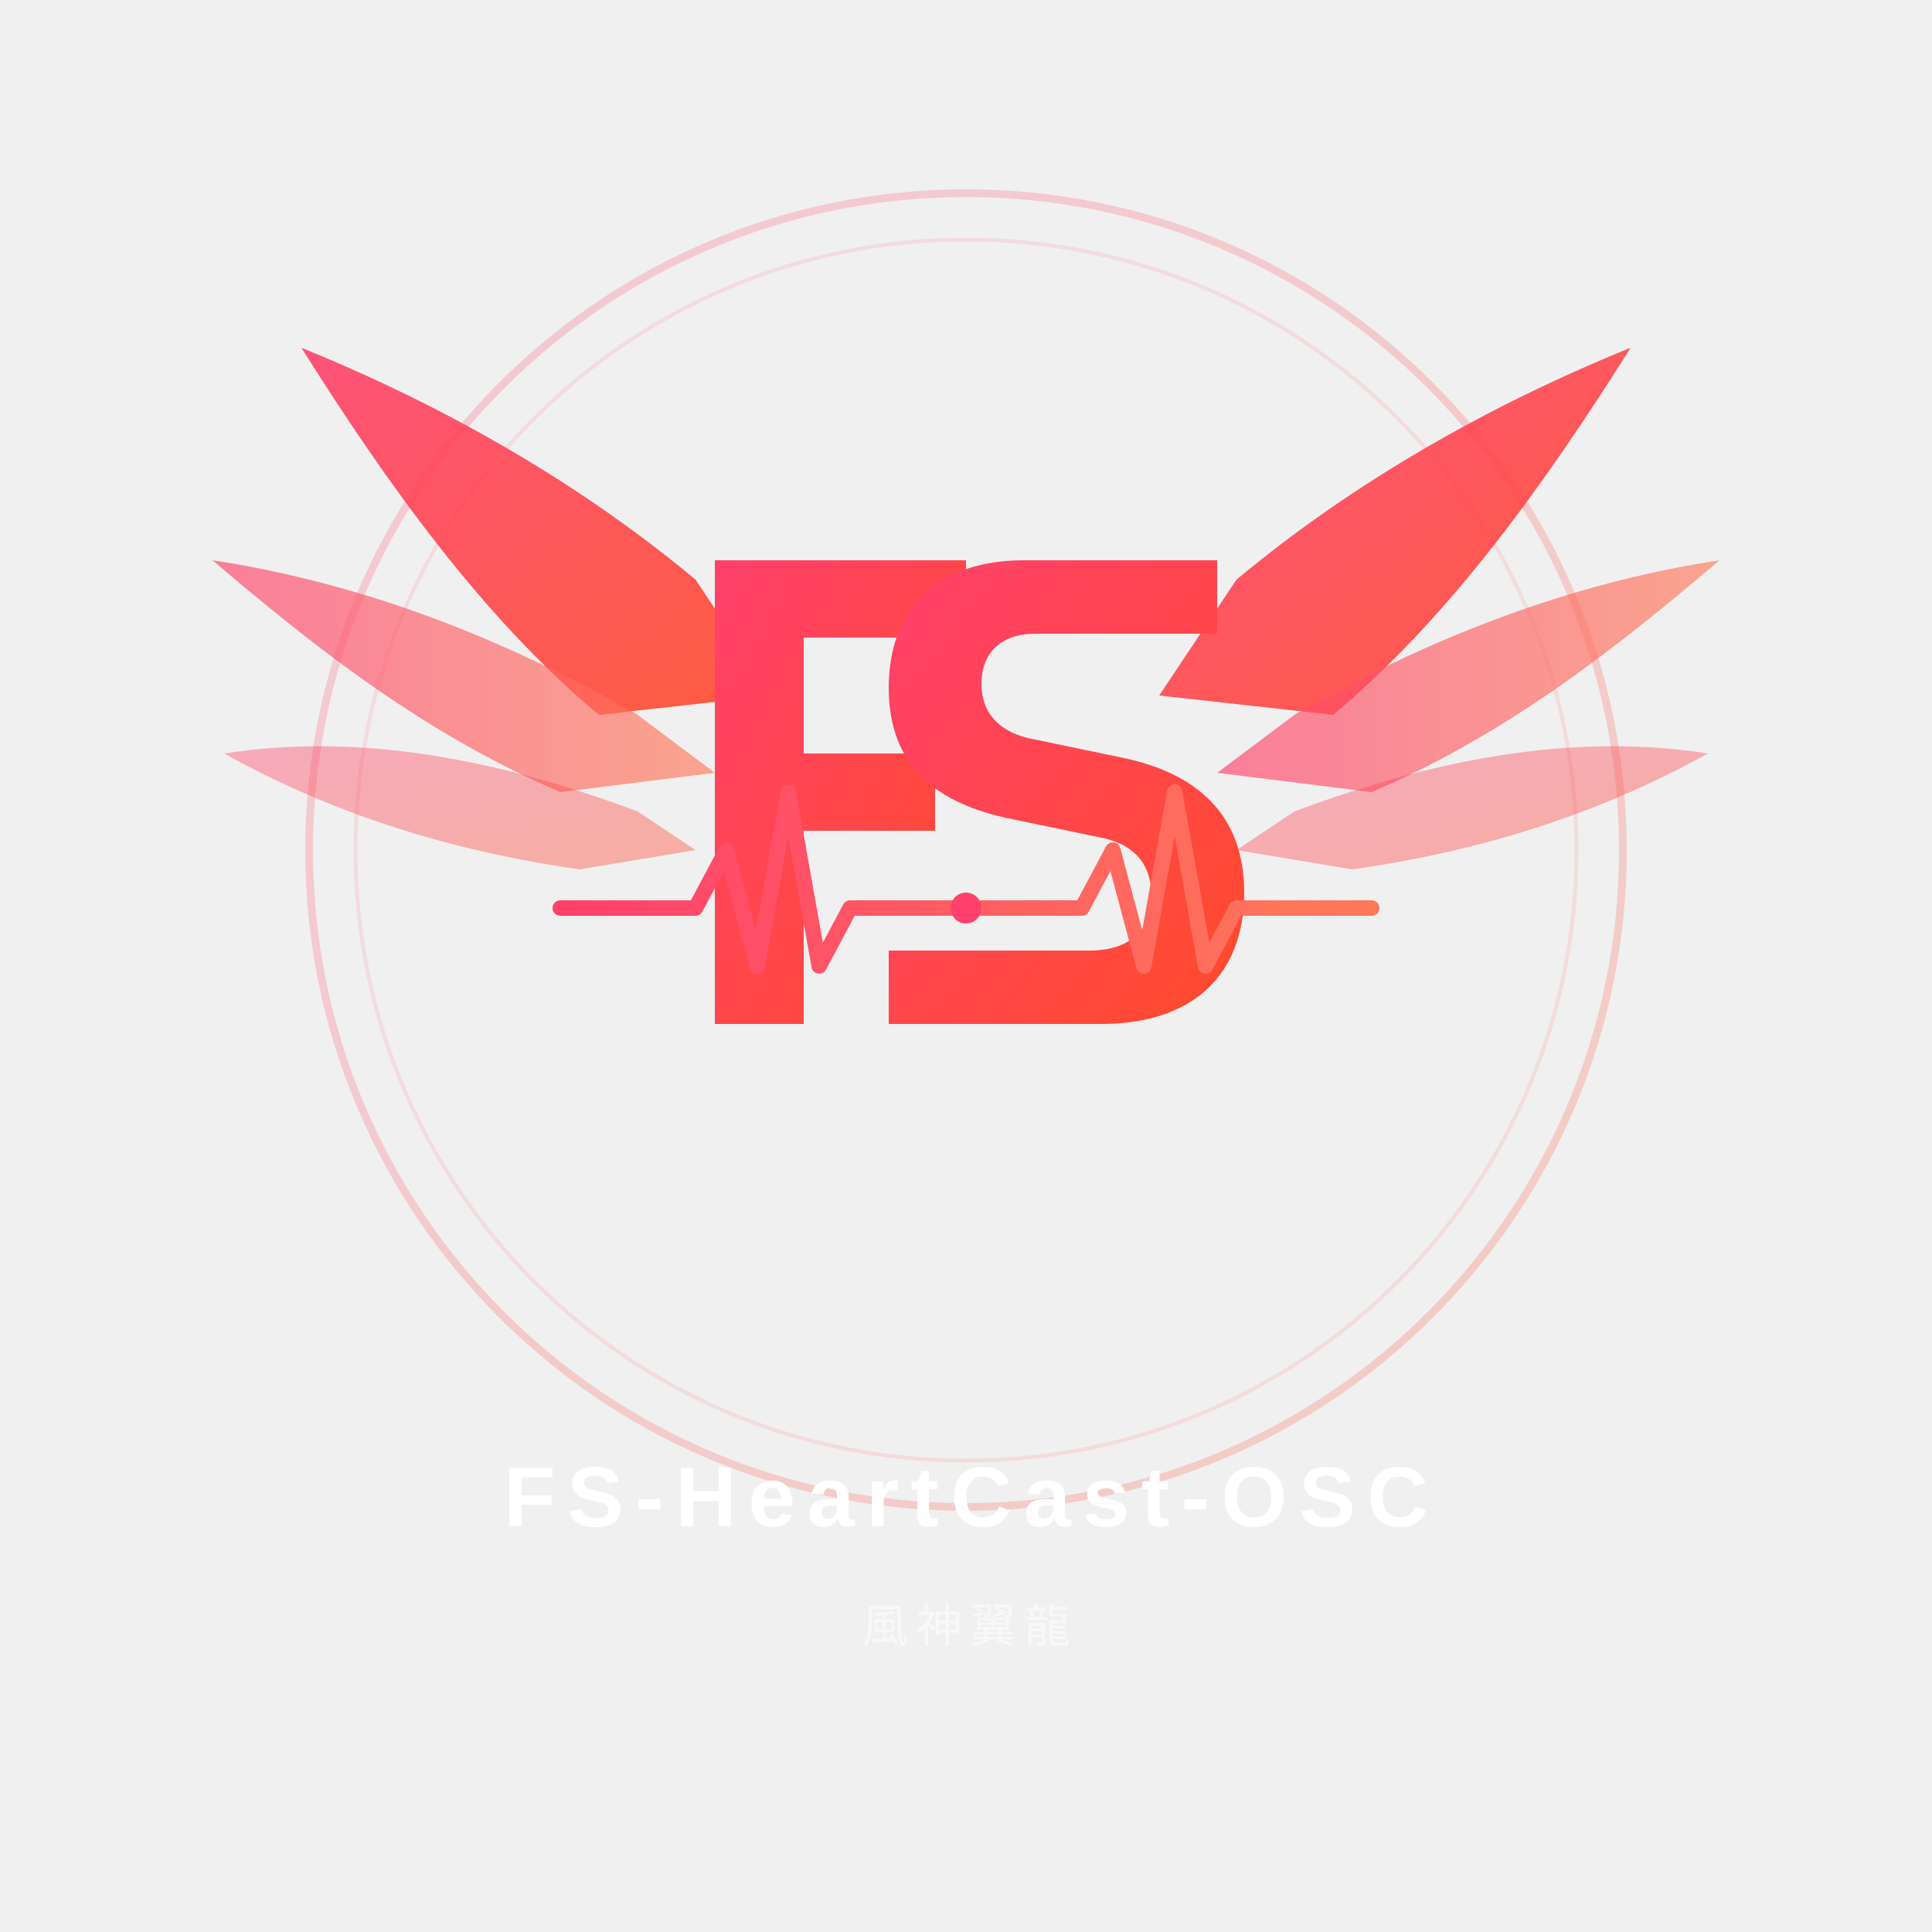
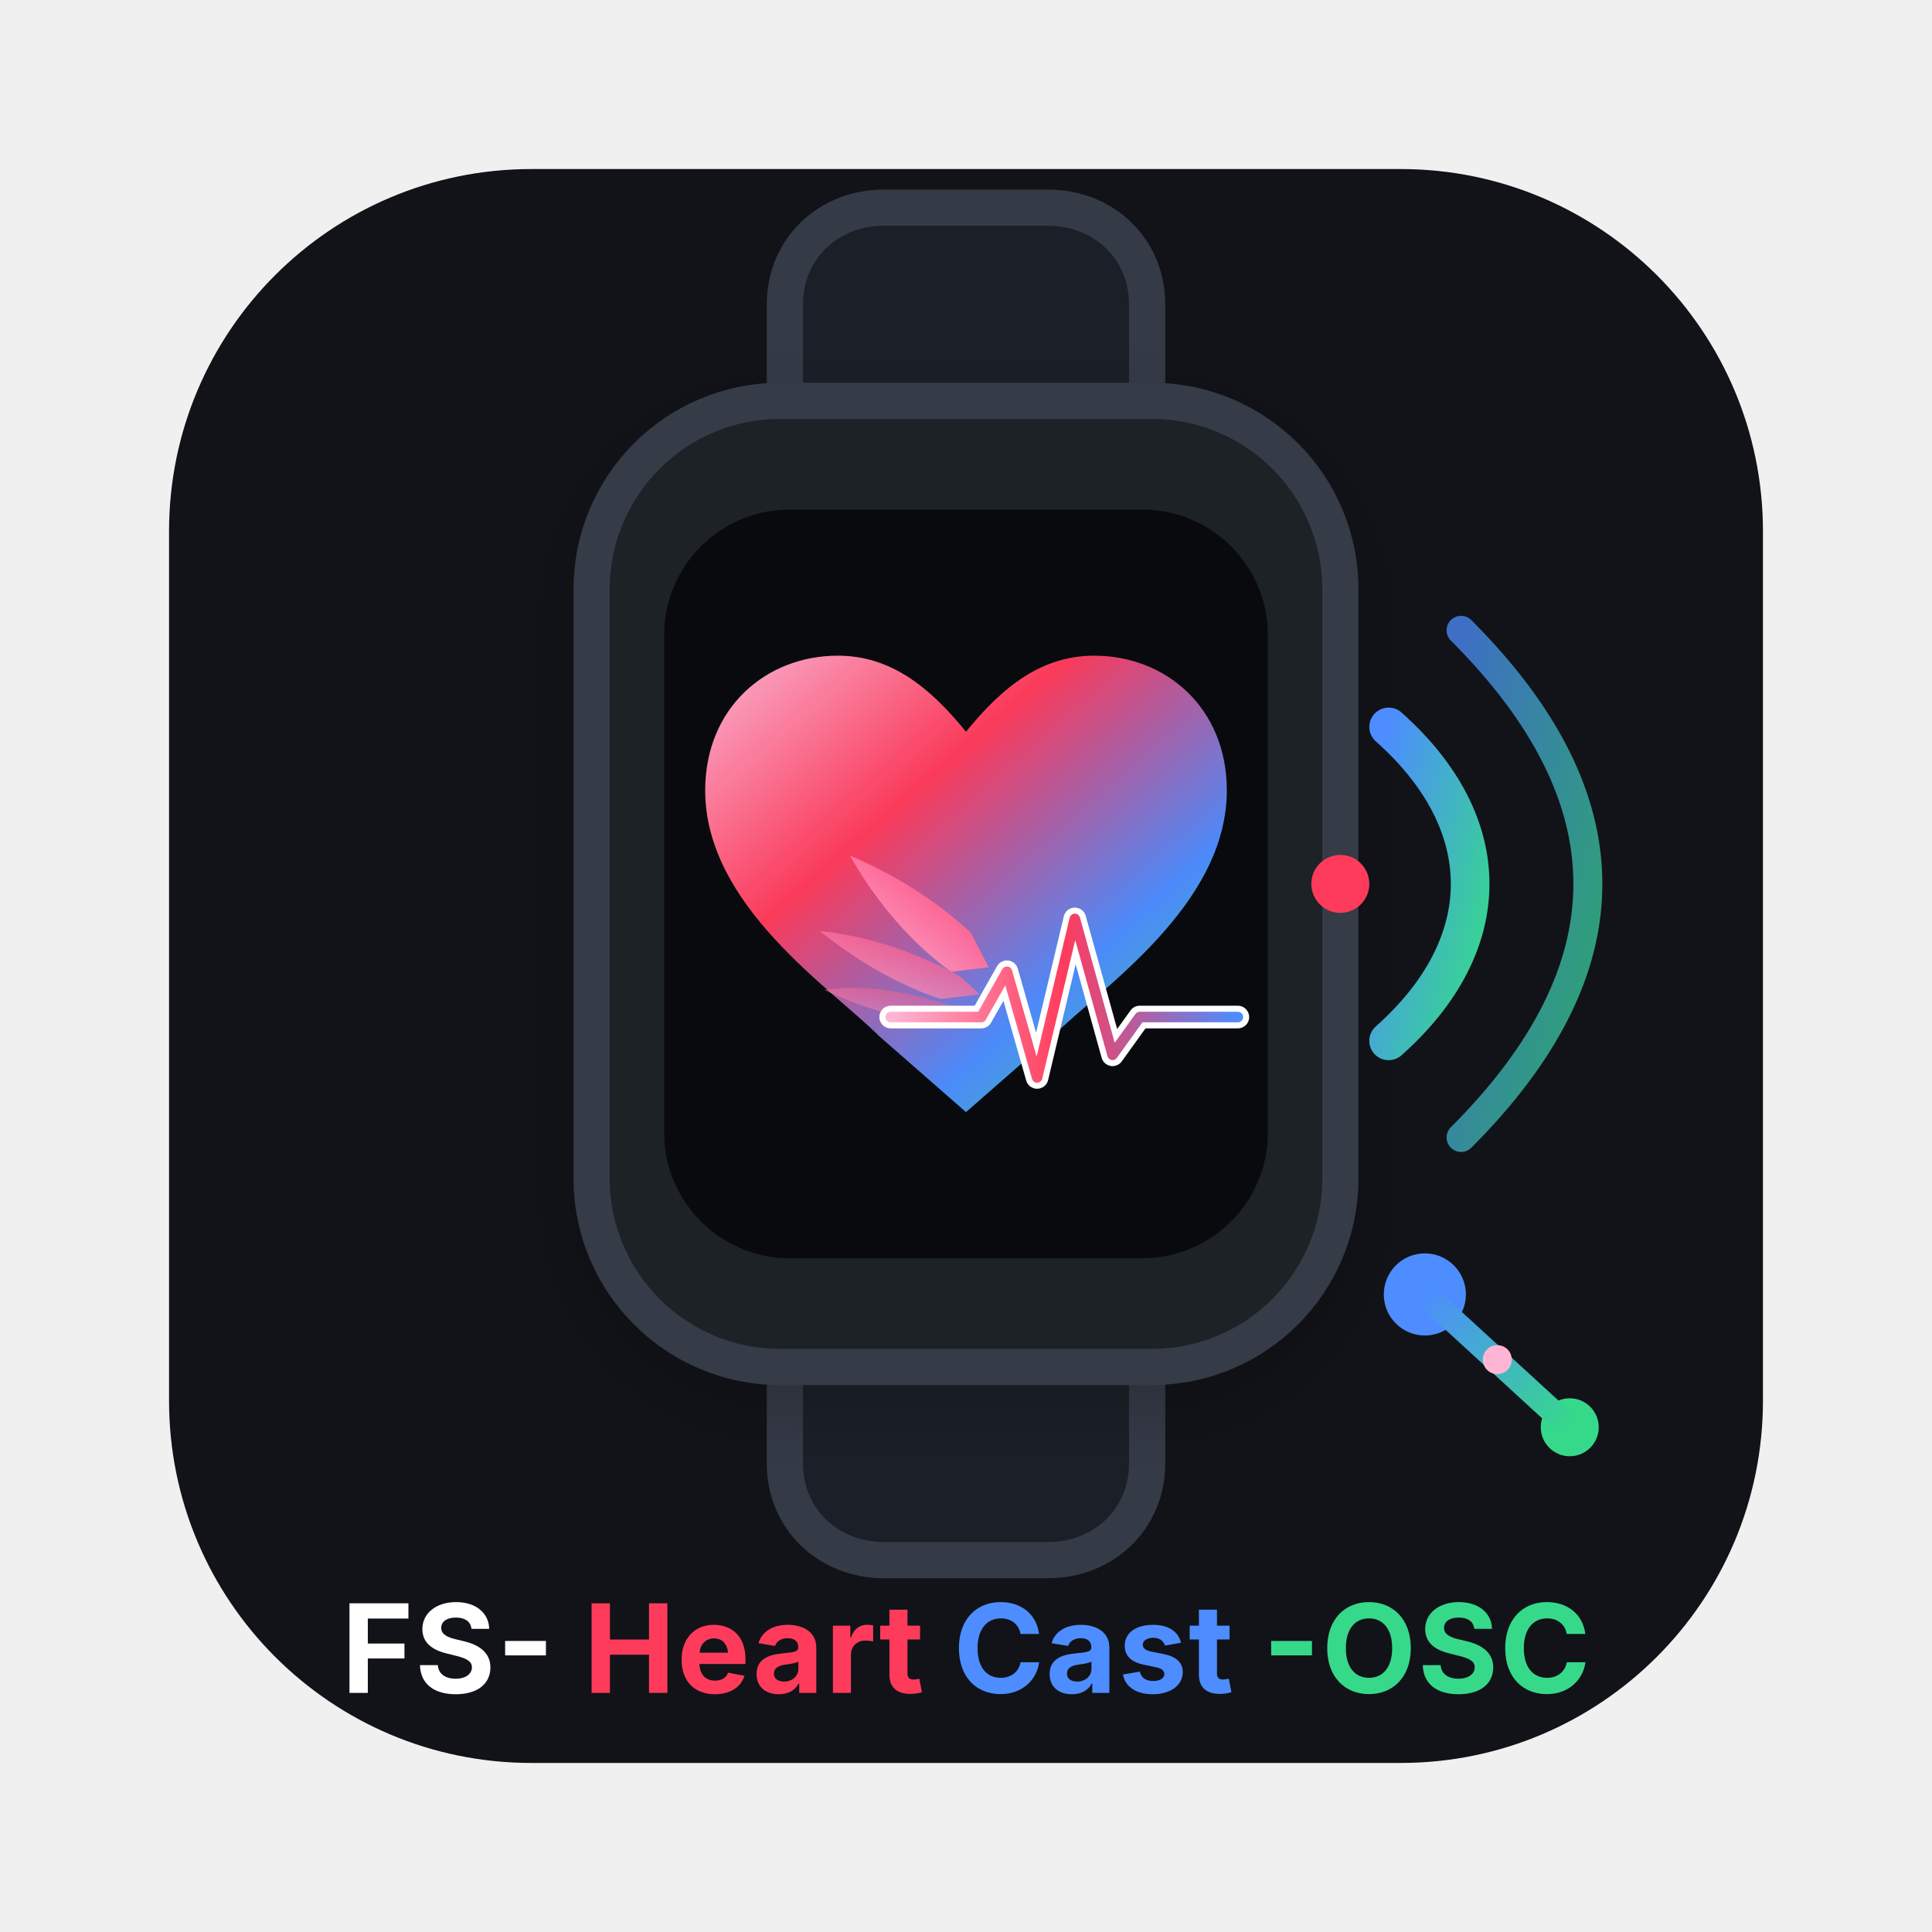
- <svg xmlns="http://www.w3.org/2000/svg" viewBox="0 0 500 500" width="500" height="500">
+ <svg xmlns="http://www.w3.org/2000/svg" viewBox="0 0 800 800" width="800" height="800">
  <defs>
-     <linearGradient id="main" x1="0%" y1="0%" x2="100%" y2="100%">
-       <stop offset="0%" stop-color="#FF416C" />
-       <stop offset="100%" stop-color="#FF4B2B" />
+     <linearGradient id="heartGradient" x1="0%" y1="0%" x2="100%" y2="100%">
+       <stop offset="0%" stop-color="#FFB6D5" />
+       <stop offset="35%" stop-color="#FF3B5C" />
+       <stop offset="70%" stop-color="#4D8DFF" />
+       <stop offset="100%" stop-color="#36D98A" />
    </linearGradient>
-     <linearGradient id="soft" x1="0%" y1="0%" x2="100%" y2="0%">
-       <stop offset="0%" stop-color="#FF416C" />
-       <stop offset="100%" stop-color="#FF7A59" />
+     <linearGradient id="wingGradient" x1="0%" y1="100%" x2="100%" y2="0%">
+       <stop offset="0%" stop-color="#FFB6D5" />
+       <stop offset="55%" stop-color="#FF6F9D" />
+       <stop offset="100%" stop-color="#FF3B5C" />
    </linearGradient>
+     <linearGradient id="signalGradient" x1="0%" y1="0%" x2="100%" y2="100%">
+       <stop offset="0%" stop-color="#4D8DFF" />
+       <stop offset="100%" stop-color="#36D98A" />
+     </linearGradient>
+     <linearGradient id="waveGradient" x1="0%" y1="0%" x2="100%" y2="0%">
+       <stop offset="0%" stop-color="#FFB6D5" />
+       <stop offset="50%" stop-color="#FF3B5C" />
+       <stop offset="100%" stop-color="#4D8DFF" />
+     </linearGradient>
+     <filter id="shadow" x="-30%" y="-30%" width="160%" height="160%">
+       <feDropShadow dx="0" dy="10" stdDeviation="14" flood-opacity="0.18" />
+     </filter>
  </defs>
-   <circle cx="250" cy="220" r="170" fill="none" stroke="url(#main)" stroke-width="2" opacity="0.22" />
-   <circle cx="250" cy="220" r="158" fill="none" stroke="url(#main)" stroke-width="1" opacity="0.12" />
-   <path d="M155 185 C125 160 100 125 78 90 C115 105 150 125 180 150 L200 180 Z" fill="url(#main)" opacity="0.9" />
-   <path d="M145 205 C110 190 82 168 55 145 C88 150 125 162 165 185 L185 200 Z" fill="url(#soft)" opacity="0.65" />
-   <path d="M150 225 C115 220 85 210 58 195 C90 190 125 195 165 210 L180 220 Z" fill="url(#main)" opacity="0.4" />
-   <path d="M345 185 C375 160 400 125 422 90 C385 105 350 125 320 150 L300 180 Z" fill="url(#main)" opacity="0.9" />
-   <path d="M355 205 C390 190 418 168 445 145 C412 150 375 162 335 185 L315 200 Z" fill="url(#soft)" opacity="0.65" />
-   <path d="M350 225 C385 220 415 210 442 195 C410 190 375 195 335 210 L320 220 Z" fill="url(#main)" opacity="0.4" />
-   <g fill="url(#main)">
-     <path d="M185 145 H250 V165 H208 V195 H242 V215 H208 V265 H185 Z" />
-     <path d="M315 145 H265 C242 145 230 158 230 178 C230 198 242 208 262 212 L286 217 C294 219 298 224 298 232 C298 241 292 246 282 246 H230 V265 H285 C309 265 322 252 322 231 C322 211 310 200 290 196 L266 191 C258 189 254 184 254 177 C254 169 259 164 268 164 H315 Z" />
+   <rect x="70" y="70" width="660" height="660" rx="150" fill="#111318" />
+   <g transform="translate(0,16)">
+     <path d="       M325 170       V110       C325 87 343 70 366 70       H434       C457 70 475 87 475 110       V170     " fill="#1B1F27" stroke="#343A46" stroke-width="15" />
+     <path d="       M325 530       V590       C325 613 343 630 366 630       H434       C457 630 475 613 475 590       V530     " fill="#1B1F27" stroke="#343A46" stroke-width="15" />
+     <rect x="245" y="150" width="310" height="400" rx="78" fill="#1C2028" stroke="#343A46" stroke-width="15" filter="url(#shadow)" />
+     <rect x="275" y="195" width="250" height="310" rx="52" fill="#080A0E" />
+     <path d="       M400 445        C378 423 320 385 320 332        C320 294 348 270 381 270        C405 270 423 284 440 305        C457 284 475 270 499 270        C532 270 560 294 560 332        C560 385 502 423 480 445        L440 480        Z     " fill="url(#heartGradient)" transform="translate(4,12.5) scale(0.9)" opacity="0.98" />
+     <g transform="translate(426,384.2) scale(0.625) translate(-376.5,-316.5)">
+       <g transform="translate(0,-5)">
+         <path d="         M325 325         C300 307 276 280 258 248         C286 260 313 276 338 299         L350 322         Z" fill="url(#wingGradient)" opacity="0.95" />
+         <path d="         M318 343         C288 333 262 317 238 298         C267 301 298 310 331 328         L344 340         Z" fill="url(#wingGradient)" opacity="0.72" />
+         <path d="         M320 360         C290 356 264 348 241 337         C269 333 298 338 332 350         L343 358         Z" fill="url(#wingGradient)" opacity="0.48" />
+       </g>
+       <path d="       M285 350       H325        L345 350       L362 320        L382 390        L407 285        L432 375        L450 350        H515     " fill="none" stroke="#FFFFFF" stroke-width="15" stroke-linecap="round" stroke-linejoin="round" />
+       <path d="       M285 350       H325        L345 350       L362 320        L382 390        L407 285        L432 375        L450 350        H515     " fill="none" stroke="url(#waveGradient)" stroke-width="7" stroke-linecap="round" stroke-linejoin="round" />
+     </g>
+     <path d="       M575 285       C620 325 620 375 575 415     " fill="none" stroke="url(#signalGradient)" stroke-width="16" stroke-linecap="round" />
+     <path d="       M605 245       C675 315 675 385 605 455     " fill="none" stroke="url(#signalGradient)" stroke-width="12" stroke-linecap="round" opacity="0.75" />
+     <circle cx="555" cy="350" r="12" fill="#FF3B5C" />
+     <circle cx="590" cy="520" r="17" fill="#4D8DFF" />
+     <circle cx="650" cy="575" r="12" fill="#36D98A" />
+     <path d="       M590 520       L650 575     " stroke="url(#signalGradient)" stroke-width="10" stroke-linecap="round" />
+     <circle cx="620" cy="547" r="6" fill="#FFB6D5" />
  </g>
-   <polyline points="145,235 170,235 180,235 188,220 196,250 204,205 212,250 220,235 280,235 288,220 296,250 304,205 312,250 320,235 355,235" fill="none" stroke="url(#soft)" stroke-width="4" stroke-linecap="round" stroke-linejoin="round" />
-   <circle cx="250" cy="235" r="4" fill="#FF416C" />
-   <text x="250" y="395" text-anchor="middle" font-family="Arial, Helvetica, sans-serif" font-size="22" font-weight="600" letter-spacing="3" fill="#FFFFFF">
-     FS-HeartCast-OSC
+   <text x="400" y="701" text-anchor="middle" font-family="Inter, Segoe UI, Arial, sans-serif" font-size="51" font-weight="700" letter-spacing="0.5">
+     <tspan fill="#FFFFFF">FS-</tspan>
+     <tspan fill="#FF3B5C">Heart</tspan>
+     <tspan fill="#4D8DFF">Cast</tspan>
+     <tspan fill="#36D98A">-OSC</tspan>
  </text>
-   <text x="250" y="425" text-anchor="middle" font-family="Arial, 'Microsoft YaHei', sans-serif" font-size="12" letter-spacing="2" fill="#FFFFFF" opacity="0.55">
-     風神翼龍
-   </text>
-   <line x1="95" y1="395" x2="145" y2="395" stroke="url(#main)" stroke-width="2" opacity="0.5" />
-   <line x1="355" y1="395" x2="405" y2="395" stroke="url(#main)" stroke-width="2" opacity="0.5" />
</svg>
